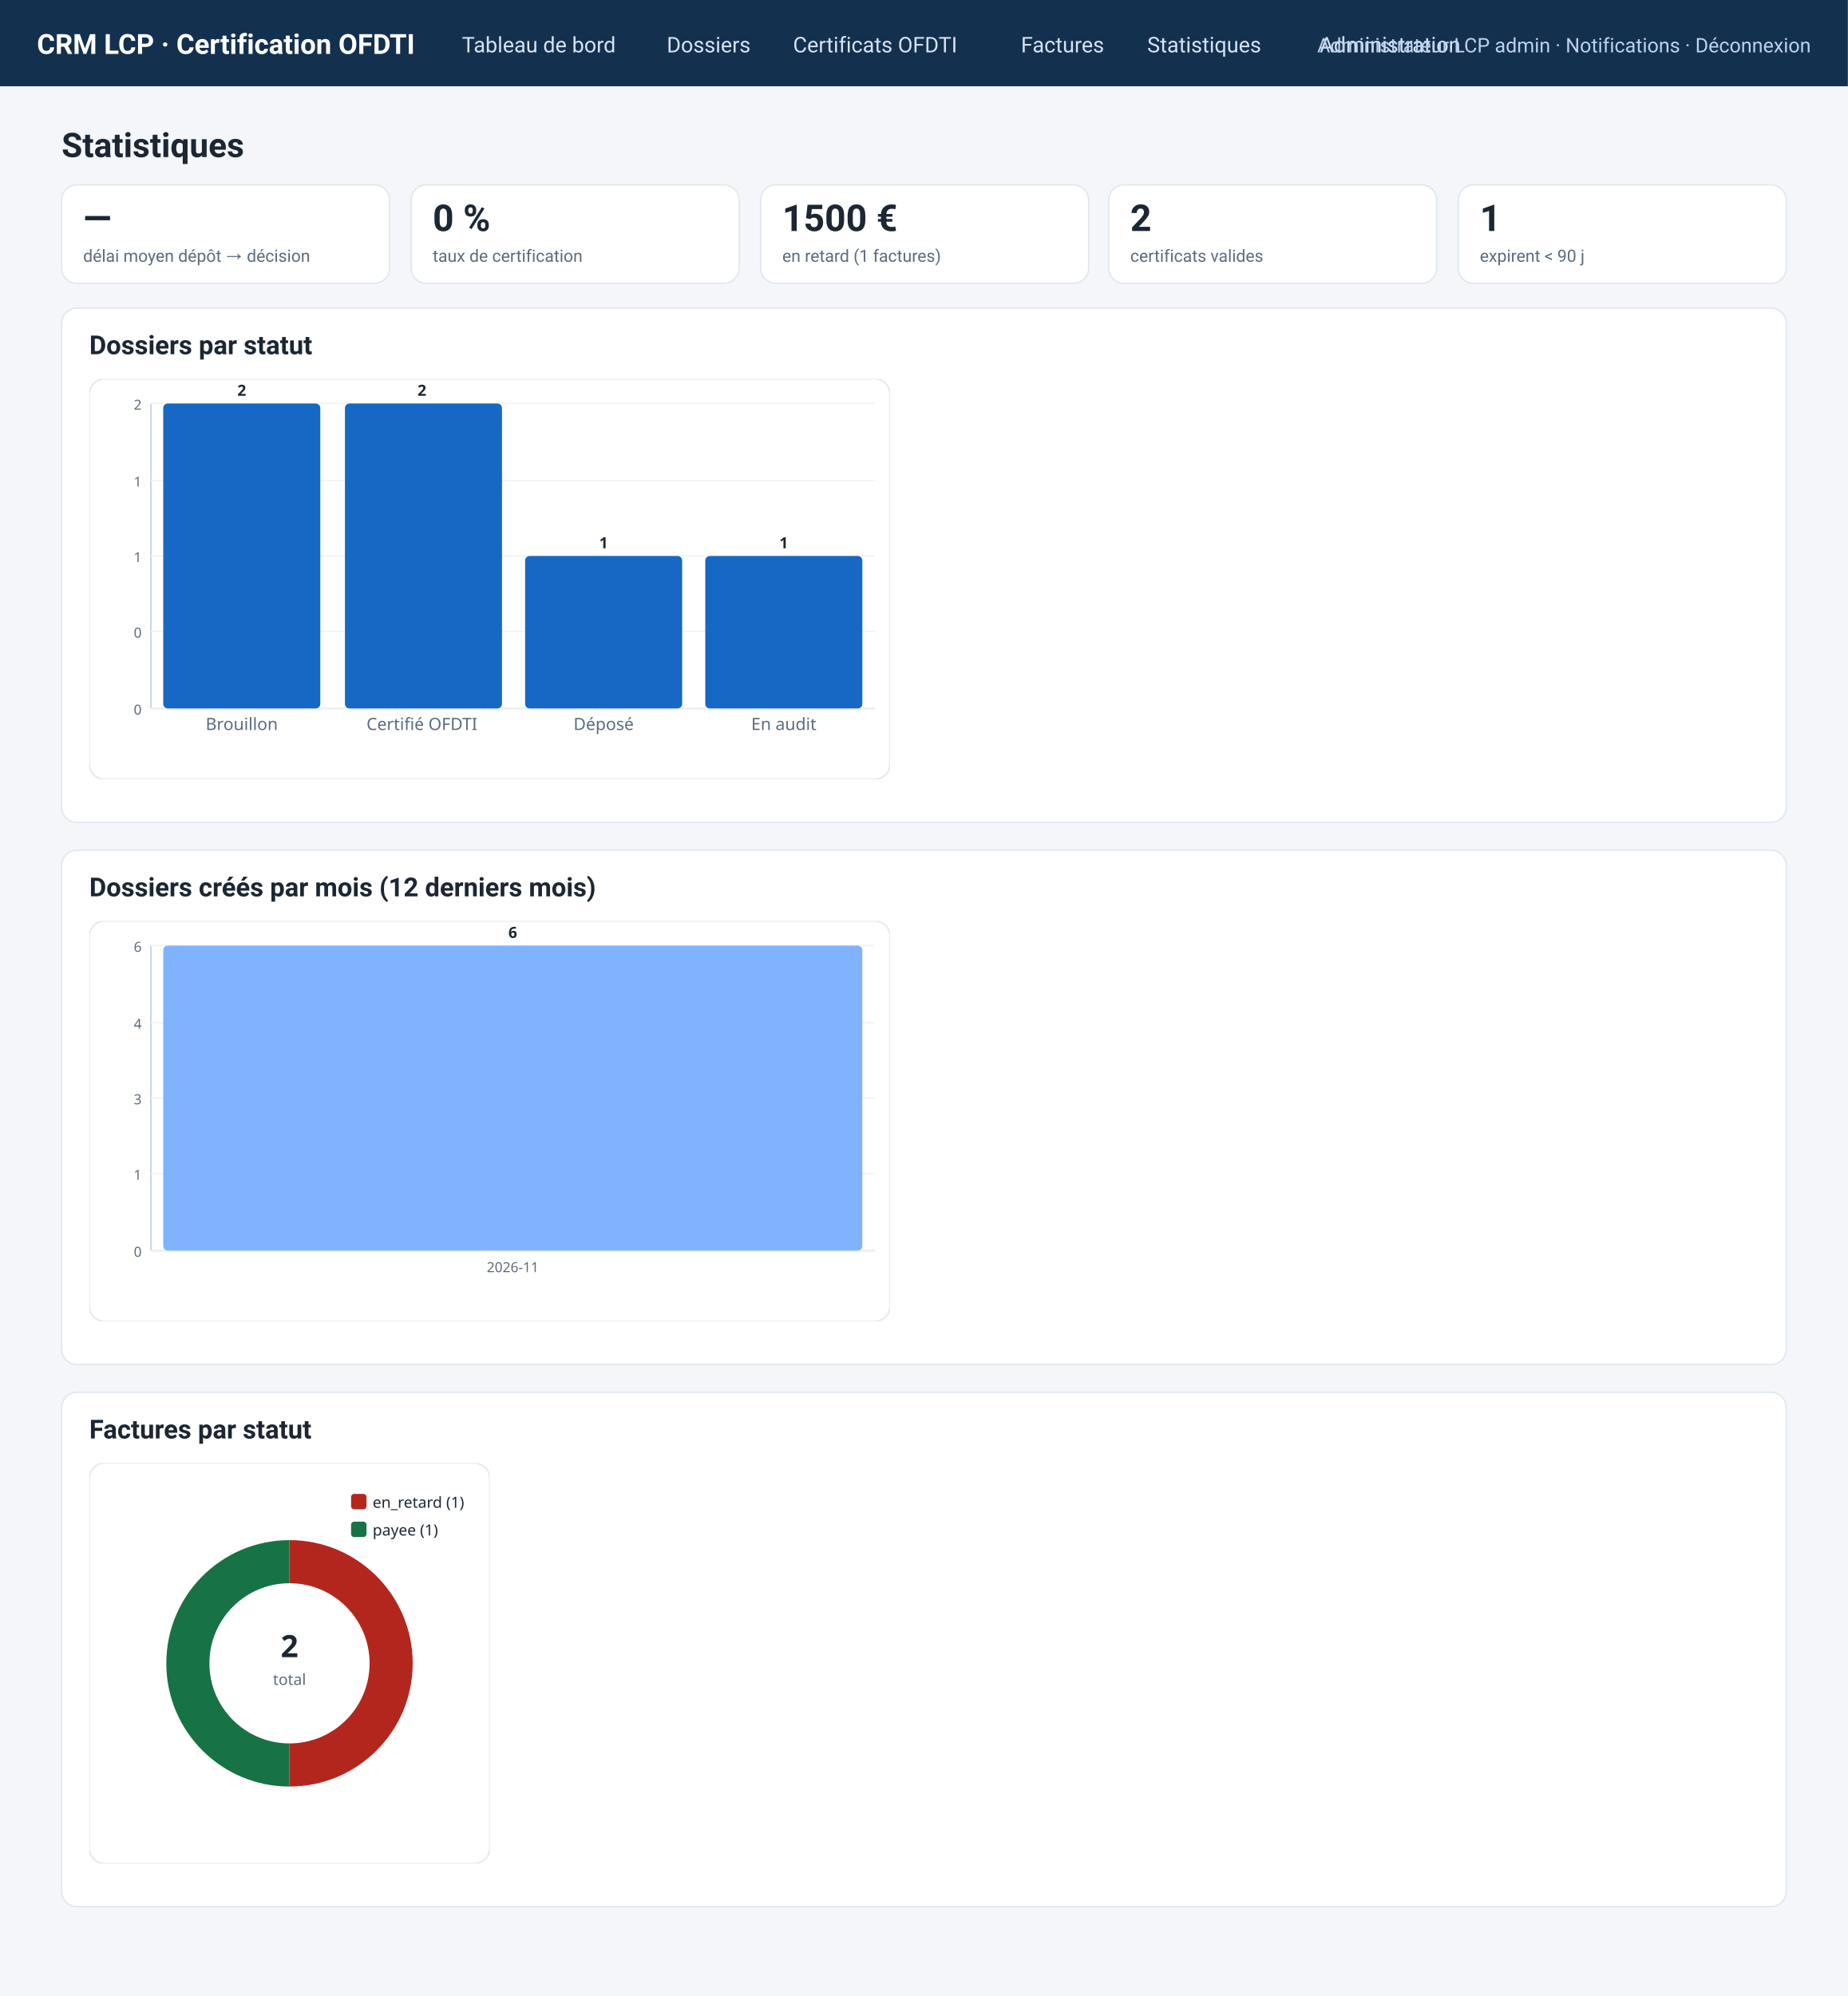
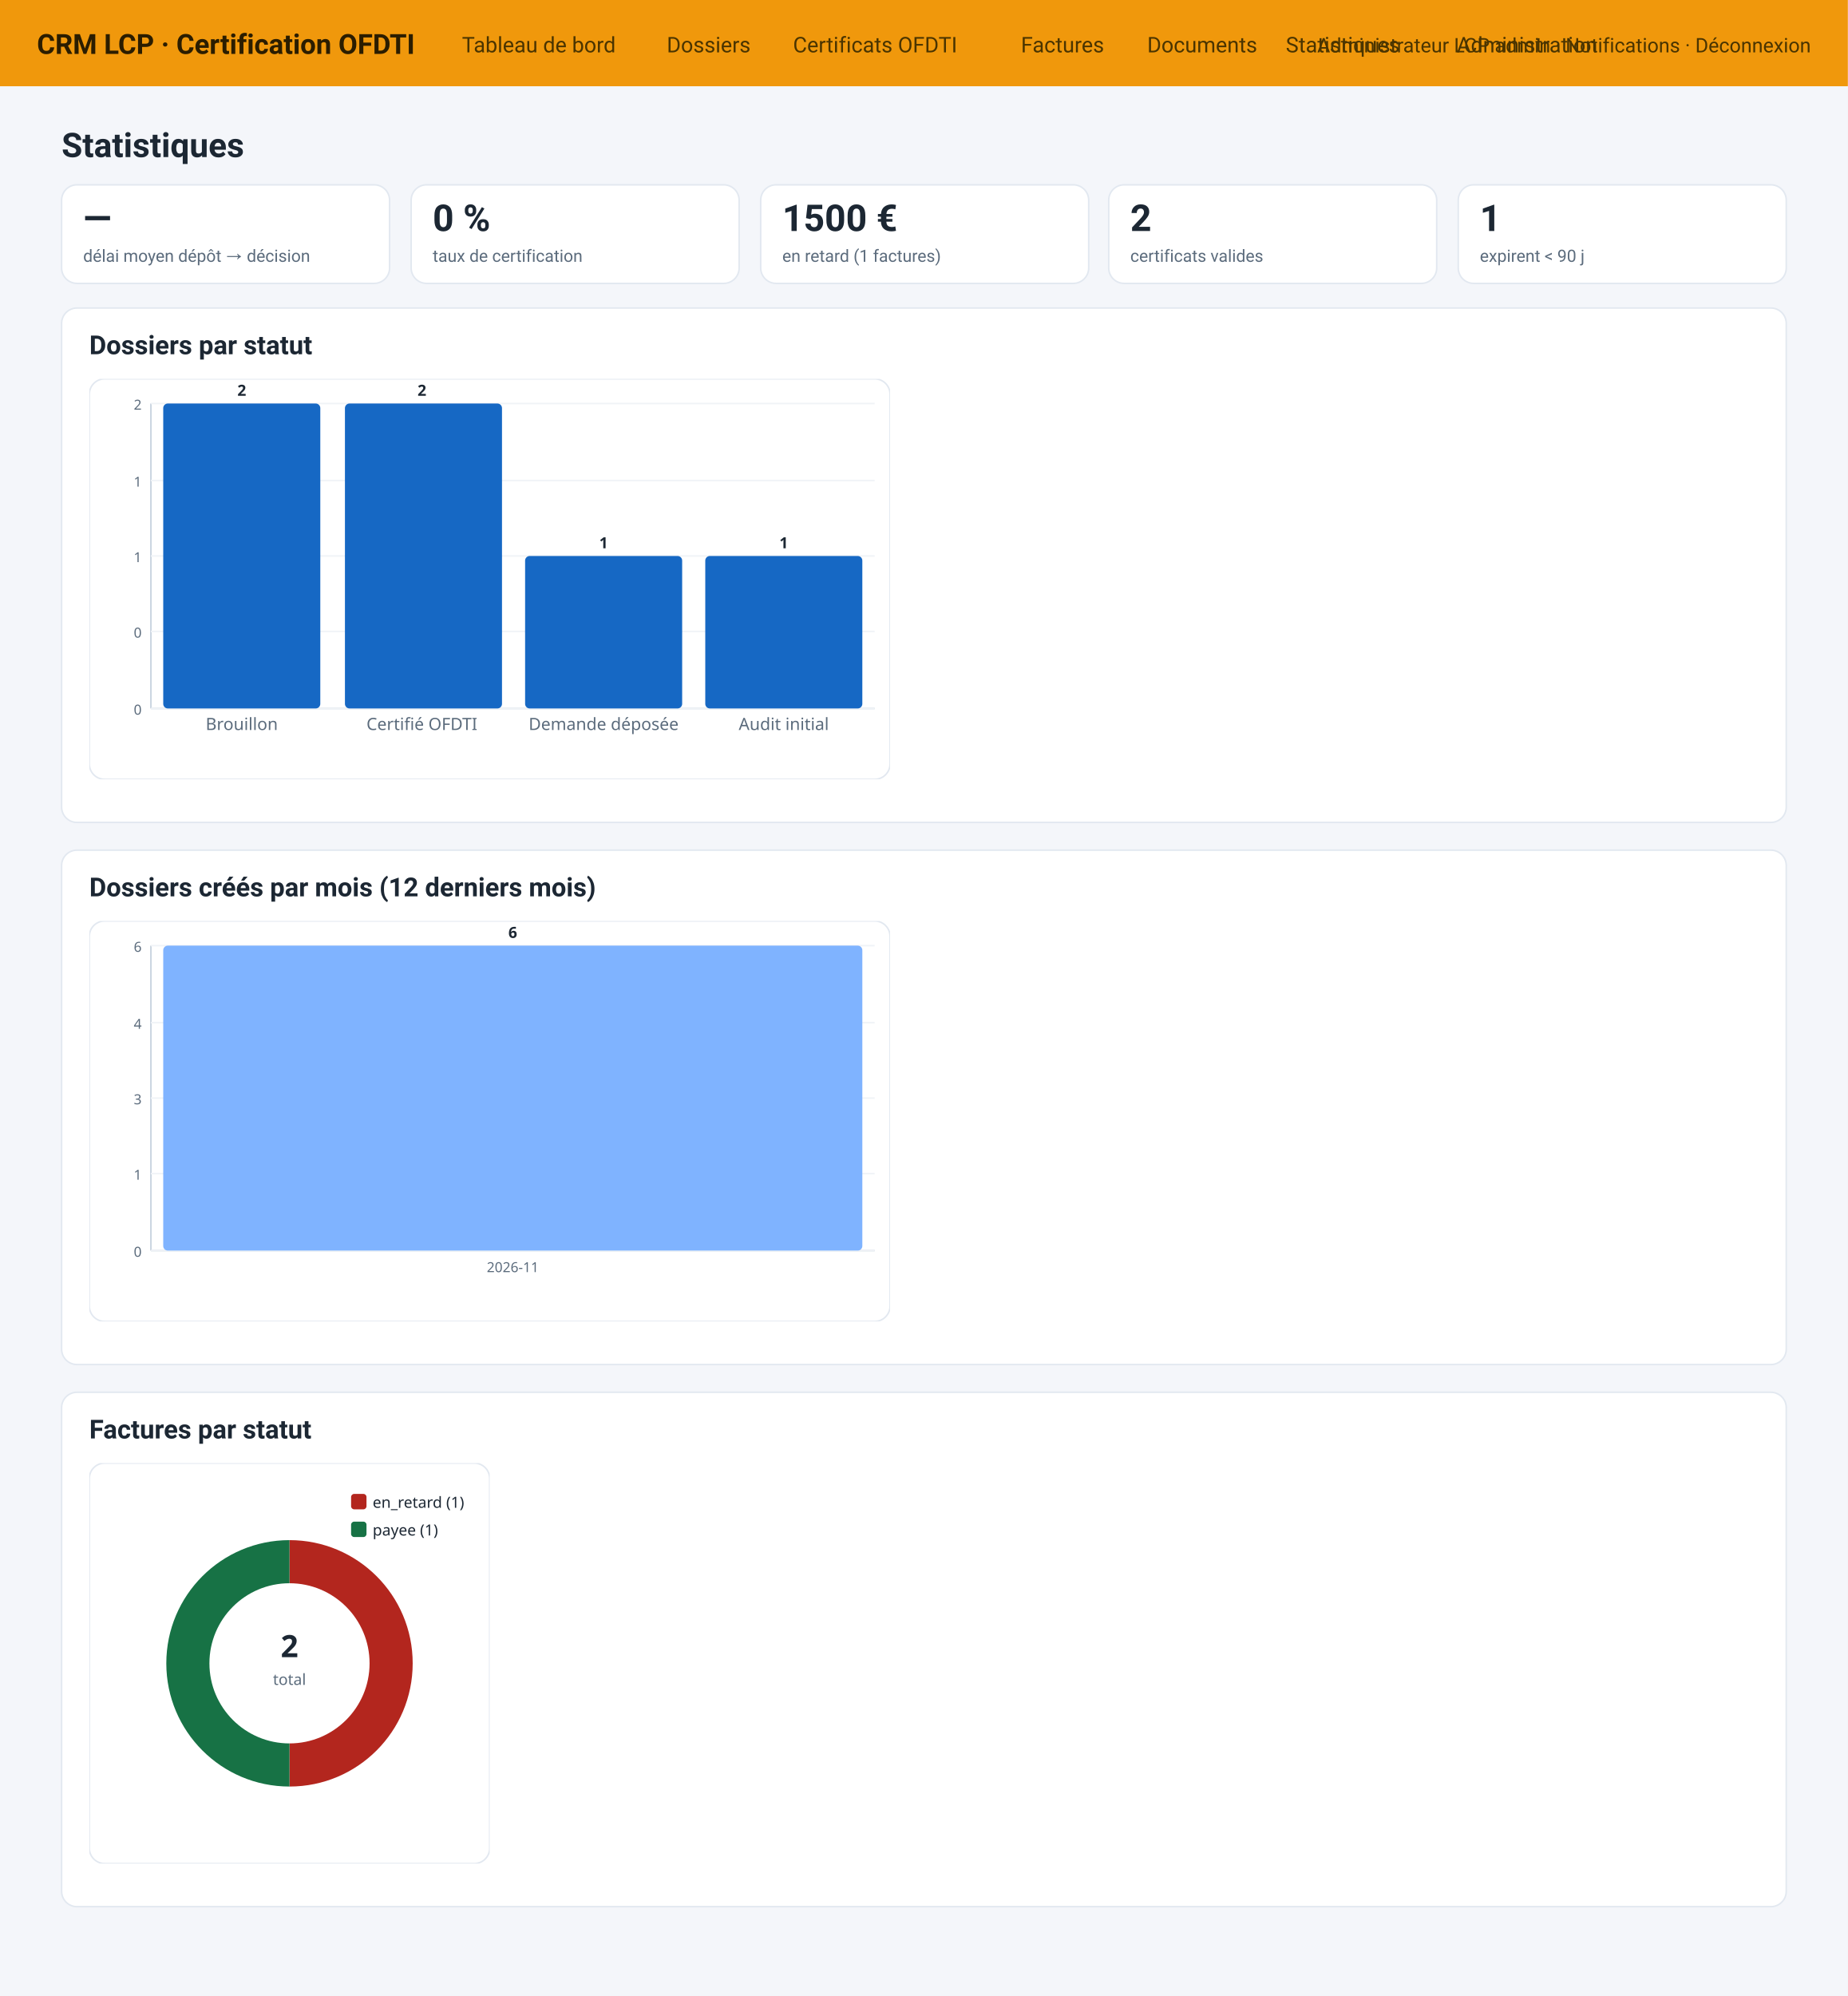
<svg xmlns="http://www.w3.org/2000/svg" width="1200" height="1296" viewBox="0 0 1200 1296">
  <rect width="1200" height="1296" fill="#f4f6fa" />
-   <rect x="0" y="0" width="1200" height="56" fill="#14304f" rx="0" />
-   <text x="24" y="35" font-size="18" fill="#ffffff" font-weight="bold" font-family="Segoe UI, Roboto, Helvetica, Arial, sans-serif" text-anchor="start">CRM LCP · Certification OFDTI</text>
-   <text x="300" y="34" font-size="14" fill="#d7e3f4" font-weight="normal" font-family="Segoe UI, Roboto, Helvetica, Arial, sans-serif" text-anchor="start">Tableau de bord</text>
-   <text x="433" y="34" font-size="14" fill="#d7e3f4" font-weight="normal" font-family="Segoe UI, Roboto, Helvetica, Arial, sans-serif" text-anchor="start">Dossiers</text>
-   <text x="515" y="34" font-size="14" fill="#d7e3f4" font-weight="normal" font-family="Segoe UI, Roboto, Helvetica, Arial, sans-serif" text-anchor="start">Certificats OFDTI</text>
-   <text x="663" y="34" font-size="14" fill="#d7e3f4" font-weight="normal" font-family="Segoe UI, Roboto, Helvetica, Arial, sans-serif" text-anchor="start">Factures</text>
-   <text x="745" y="34" font-size="14" fill="#d7e3f4" font-weight="normal" font-family="Segoe UI, Roboto, Helvetica, Arial, sans-serif" text-anchor="start">Statistiques</text>
-   <text x="857" y="34" font-size="14" fill="#d7e3f4" font-weight="normal" font-family="Segoe UI, Roboto, Helvetica, Arial, sans-serif" text-anchor="start">Administration</text>
-   <text x="1176" y="34" font-size="13" fill="#bcd2ee" font-weight="normal" font-family="Segoe UI, Roboto, Helvetica, Arial, sans-serif" text-anchor="end">Administrateur LCP admin · Notifications · Déconnexion</text>
+   <rect x="0" y="0" width="1200" height="56" fill="#F0980C" rx="0" />
+   <text x="24" y="35" font-size="18" fill="#2b1d00" font-weight="bold" font-family="Segoe UI, Roboto, Helvetica, Arial, sans-serif" text-anchor="start">CRM LCP · Certification OFDTI</text>
+   <text x="300" y="34" font-size="14" fill="#4a3400" font-weight="normal" font-family="Segoe UI, Roboto, Helvetica, Arial, sans-serif" text-anchor="start">Tableau de bord</text>
+   <text x="433" y="34" font-size="14" fill="#4a3400" font-weight="normal" font-family="Segoe UI, Roboto, Helvetica, Arial, sans-serif" text-anchor="start">Dossiers</text>
+   <text x="515" y="34" font-size="14" fill="#4a3400" font-weight="normal" font-family="Segoe UI, Roboto, Helvetica, Arial, sans-serif" text-anchor="start">Certificats OFDTI</text>
+   <text x="663" y="34" font-size="14" fill="#4a3400" font-weight="normal" font-family="Segoe UI, Roboto, Helvetica, Arial, sans-serif" text-anchor="start">Factures</text>
+   <text x="745" y="34" font-size="14" fill="#4a3400" font-weight="normal" font-family="Segoe UI, Roboto, Helvetica, Arial, sans-serif" text-anchor="start">Documents</text>
+   <text x="835" y="34" font-size="14" fill="#4a3400" font-weight="normal" font-family="Segoe UI, Roboto, Helvetica, Arial, sans-serif" text-anchor="start">Statistiques</text>
+   <text x="946" y="34" font-size="14" fill="#4a3400" font-weight="normal" font-family="Segoe UI, Roboto, Helvetica, Arial, sans-serif" text-anchor="start">Administration</text>
+   <text x="1176" y="34" font-size="13" fill="#4a3400" font-weight="normal" font-family="Segoe UI, Roboto, Helvetica, Arial, sans-serif" text-anchor="end">Administrateur LCP admin · Notifications · Déconnexion</text>
  <text x="40" y="102" font-size="22" fill="#1c2733" font-weight="bold" font-family="Segoe UI, Roboto, Helvetica, Arial, sans-serif" text-anchor="start">Statistiques</text>
  <rect x="40" y="120" width="213" height="64" fill="#ffffff" rx="10" stroke="#e2e8f0" stroke-width="1" />
  <text x="54" y="150" font-size="24" fill="#1c2733" font-weight="bold" font-family="Segoe UI, Roboto, Helvetica, Arial, sans-serif" text-anchor="start">—</text>
  <text x="54" y="170" font-size="11" fill="#5b6b7c" font-weight="normal" font-family="Segoe UI, Roboto, Helvetica, Arial, sans-serif" text-anchor="start">délai moyen dépôt → décision</text>
  <rect x="267" y="120" width="213" height="64" fill="#ffffff" rx="10" stroke="#e2e8f0" stroke-width="1" />
  <text x="281" y="150" font-size="24" fill="#1c2733" font-weight="bold" font-family="Segoe UI, Roboto, Helvetica, Arial, sans-serif" text-anchor="start">0 %</text>
  <text x="281" y="170" font-size="11" fill="#5b6b7c" font-weight="normal" font-family="Segoe UI, Roboto, Helvetica, Arial, sans-serif" text-anchor="start">taux de certification</text>
  <rect x="494" y="120" width="213" height="64" fill="#ffffff" rx="10" stroke="#e2e8f0" stroke-width="1" />
  <text x="508" y="150" font-size="24" fill="#1c2733" font-weight="bold" font-family="Segoe UI, Roboto, Helvetica, Arial, sans-serif" text-anchor="start">1500 €</text>
  <text x="508" y="170" font-size="11" fill="#5b6b7c" font-weight="normal" font-family="Segoe UI, Roboto, Helvetica, Arial, sans-serif" text-anchor="start">en retard (1 factures)</text>
  <rect x="720" y="120" width="213" height="64" fill="#ffffff" rx="10" stroke="#e2e8f0" stroke-width="1" />
  <text x="734" y="150" font-size="24" fill="#1c2733" font-weight="bold" font-family="Segoe UI, Roboto, Helvetica, Arial, sans-serif" text-anchor="start">2</text>
  <text x="734" y="170" font-size="11" fill="#5b6b7c" font-weight="normal" font-family="Segoe UI, Roboto, Helvetica, Arial, sans-serif" text-anchor="start">certificats valides</text>
  <rect x="947" y="120" width="213" height="64" fill="#ffffff" rx="10" stroke="#e2e8f0" stroke-width="1" />
  <text x="961" y="150" font-size="24" fill="#1c2733" font-weight="bold" font-family="Segoe UI, Roboto, Helvetica, Arial, sans-serif" text-anchor="start">1</text>
  <text x="961" y="170" font-size="11" fill="#5b6b7c" font-weight="normal" font-family="Segoe UI, Roboto, Helvetica, Arial, sans-serif" text-anchor="start">expirent &lt; 90 j</text>
  <rect x="40" y="200" width="1120" height="334" fill="#ffffff" rx="10" stroke="#e2e8f0" stroke-width="1" />
  <text x="58" y="230" font-size="17" fill="#1c2733" font-weight="bold" font-family="Segoe UI, Roboto, Helvetica, Arial, sans-serif" text-anchor="start">Dossiers par statut</text>
  <svg x="58" y="246" height="260" viewbox="0 0 520 260" width="520">
    <rect fill="#ffffff" height="260" rx="10" stroke="#e2e8f0" width="520" />
    <line stroke="#c9d4e0" x1="40" x2="40" y1="16" y2="214" />
    <line stroke="#c9d4e0" x1="40" x2="510" y1="214" y2="214" />
    <line stroke="#f0f3f7" x1="40" x2="510" y1="214" y2="214" />
    <text fill="#5b6b7c" font-family="sans-serif" font-size="9" text-anchor="end" x="34" y="218">0</text>
    <line stroke="#f0f3f7" x1="40" x2="510" y1="164" y2="164" />
    <text fill="#5b6b7c" font-family="sans-serif" font-size="9" text-anchor="end" x="34" y="168">0</text>
    <line stroke="#f0f3f7" x1="40" x2="510" y1="115" y2="115" />
    <text fill="#5b6b7c" font-family="sans-serif" font-size="9" text-anchor="end" x="34" y="119">1</text>
    <line stroke="#f0f3f7" x1="40" x2="510" y1="66" y2="66" />
    <text fill="#5b6b7c" font-family="sans-serif" font-size="9" text-anchor="end" x="34" y="70">1</text>
    <line stroke="#f0f3f7" x1="40" x2="510" y1="16" y2="16" />
    <text fill="#5b6b7c" font-family="sans-serif" font-size="9" text-anchor="end" x="34" y="20">2</text>
    <rect fill="#1668c4" height="198" rx="3" width="102" x="48" y="16" />
    <text fill="#1c2733" font-family="sans-serif" font-size="10" font-weight="bold" text-anchor="middle" x="99" y="11">2</text>
    <text fill="#5b6b7c" font-family="sans-serif" font-size="11" text-anchor="middle" x="99" y="228">Brouillon</text>
    <rect fill="#1668c4" height="198" rx="3" width="102" x="166" y="16" />
    <text fill="#1c2733" font-family="sans-serif" font-size="10" font-weight="bold" text-anchor="middle" x="216" y="11">2</text>
    <text fill="#5b6b7c" font-family="sans-serif" font-size="11" text-anchor="middle" x="216" y="228">Certifié OFDTI</text>
    <rect fill="#1668c4" height="99" rx="3" width="102" x="283" y="115" />
    <text fill="#1c2733" font-family="sans-serif" font-size="10" font-weight="bold" text-anchor="middle" x="334" y="110">1</text>
-     <text fill="#5b6b7c" font-family="sans-serif" font-size="11" text-anchor="middle" x="334" y="228">Déposé</text>
+     <text fill="#5b6b7c" font-family="sans-serif" font-size="11" text-anchor="middle" x="334" y="228">Demande déposée</text>
    <rect fill="#1668c4" height="99" rx="3" width="102" x="400" y="115" />
    <text fill="#1c2733" font-family="sans-serif" font-size="10" font-weight="bold" text-anchor="middle" x="451" y="110">1</text>
-     <text fill="#5b6b7c" font-family="sans-serif" font-size="11" text-anchor="middle" x="451" y="228">En audit</text>
+     <text fill="#5b6b7c" font-family="sans-serif" font-size="11" text-anchor="middle" x="451" y="228">Audit initial</text>
  </svg>
  <rect x="40" y="552" width="1120" height="334" fill="#ffffff" rx="10" stroke="#e2e8f0" stroke-width="1" />
  <text x="58" y="582" font-size="17" fill="#1c2733" font-weight="bold" font-family="Segoe UI, Roboto, Helvetica, Arial, sans-serif" text-anchor="start">Dossiers créés par mois (12 derniers mois)</text>
  <svg x="58" y="598" height="260" viewbox="0 0 520 260" width="520">
    <rect fill="#ffffff" height="260" rx="10" stroke="#e2e8f0" width="520" />
    <line stroke="#c9d4e0" x1="40" x2="40" y1="16" y2="214" />
    <line stroke="#c9d4e0" x1="40" x2="510" y1="214" y2="214" />
    <line stroke="#f0f3f7" x1="40" x2="510" y1="214" y2="214" />
    <text fill="#5b6b7c" font-family="sans-serif" font-size="9" text-anchor="end" x="34" y="218">0</text>
    <line stroke="#f0f3f7" x1="40" x2="510" y1="164" y2="164" />
    <text fill="#5b6b7c" font-family="sans-serif" font-size="9" text-anchor="end" x="34" y="168">1</text>
    <line stroke="#f0f3f7" x1="40" x2="510" y1="115" y2="115" />
    <text fill="#5b6b7c" font-family="sans-serif" font-size="9" text-anchor="end" x="34" y="119">3</text>
    <line stroke="#f0f3f7" x1="40" x2="510" y1="66" y2="66" />
    <text fill="#5b6b7c" font-family="sans-serif" font-size="9" text-anchor="end" x="34" y="70">4</text>
    <line stroke="#f0f3f7" x1="40" x2="510" y1="16" y2="16" />
    <text fill="#5b6b7c" font-family="sans-serif" font-size="9" text-anchor="end" x="34" y="20">6</text>
    <rect fill="#7fb3ff" height="198" rx="3" width="454" x="48" y="16" />
    <text fill="#1c2733" font-family="sans-serif" font-size="10" font-weight="bold" text-anchor="middle" x="275" y="11">6</text>
    <text fill="#5b6b7c" font-family="sans-serif" font-size="9" text-anchor="middle" x="275" y="228">2026-11</text>
  </svg>
  <rect x="40" y="904" width="1120" height="334" fill="#ffffff" rx="10" stroke="#e2e8f0" stroke-width="1" />
  <text x="58" y="934" font-size="17" fill="#1c2733" font-weight="bold" font-family="Segoe UI, Roboto, Helvetica, Arial, sans-serif" text-anchor="start">Factures par statut</text>
  <svg x="58" y="950" height="260" viewbox="0 0 260 260" width="260">
    <rect fill="#ffffff" height="260" rx="10" stroke="#e2e8f0" width="260" />
    <path d="M 130.0 50.0 A 80 80 0 0 1 130.0 210.0 L 130.0 182.0 A 52 52 0 0 0 130.0 78.0 Z" fill="#b3261e" />
    <path d="M 130.0 210.0 A 80 80 0 0 1 130.0 50.0 L 130.0 78.0 A 52 52 0 0 0 130.0 182.0 Z" fill="#177245" />
    <text fill="#1c2733" font-family="sans-serif" font-size="20" font-weight="bold" text-anchor="middle" x="130.0" y="126.0">2</text>
    <text fill="#5b6b7c" font-family="sans-serif" font-size="10" text-anchor="middle" x="130.0" y="144.0">total</text>
    <rect fill="#b3261e" height="10" rx="2" width="10" x="170" y="20" />
    <text fill="#1c2733" font-family="sans-serif" font-size="10" x="184" y="29">en_retard (1)</text>
    <rect fill="#177245" height="10" rx="2" width="10" x="170" y="38" />
    <text fill="#1c2733" font-family="sans-serif" font-size="10" x="184" y="47">payee (1)</text>
  </svg>
</svg>
